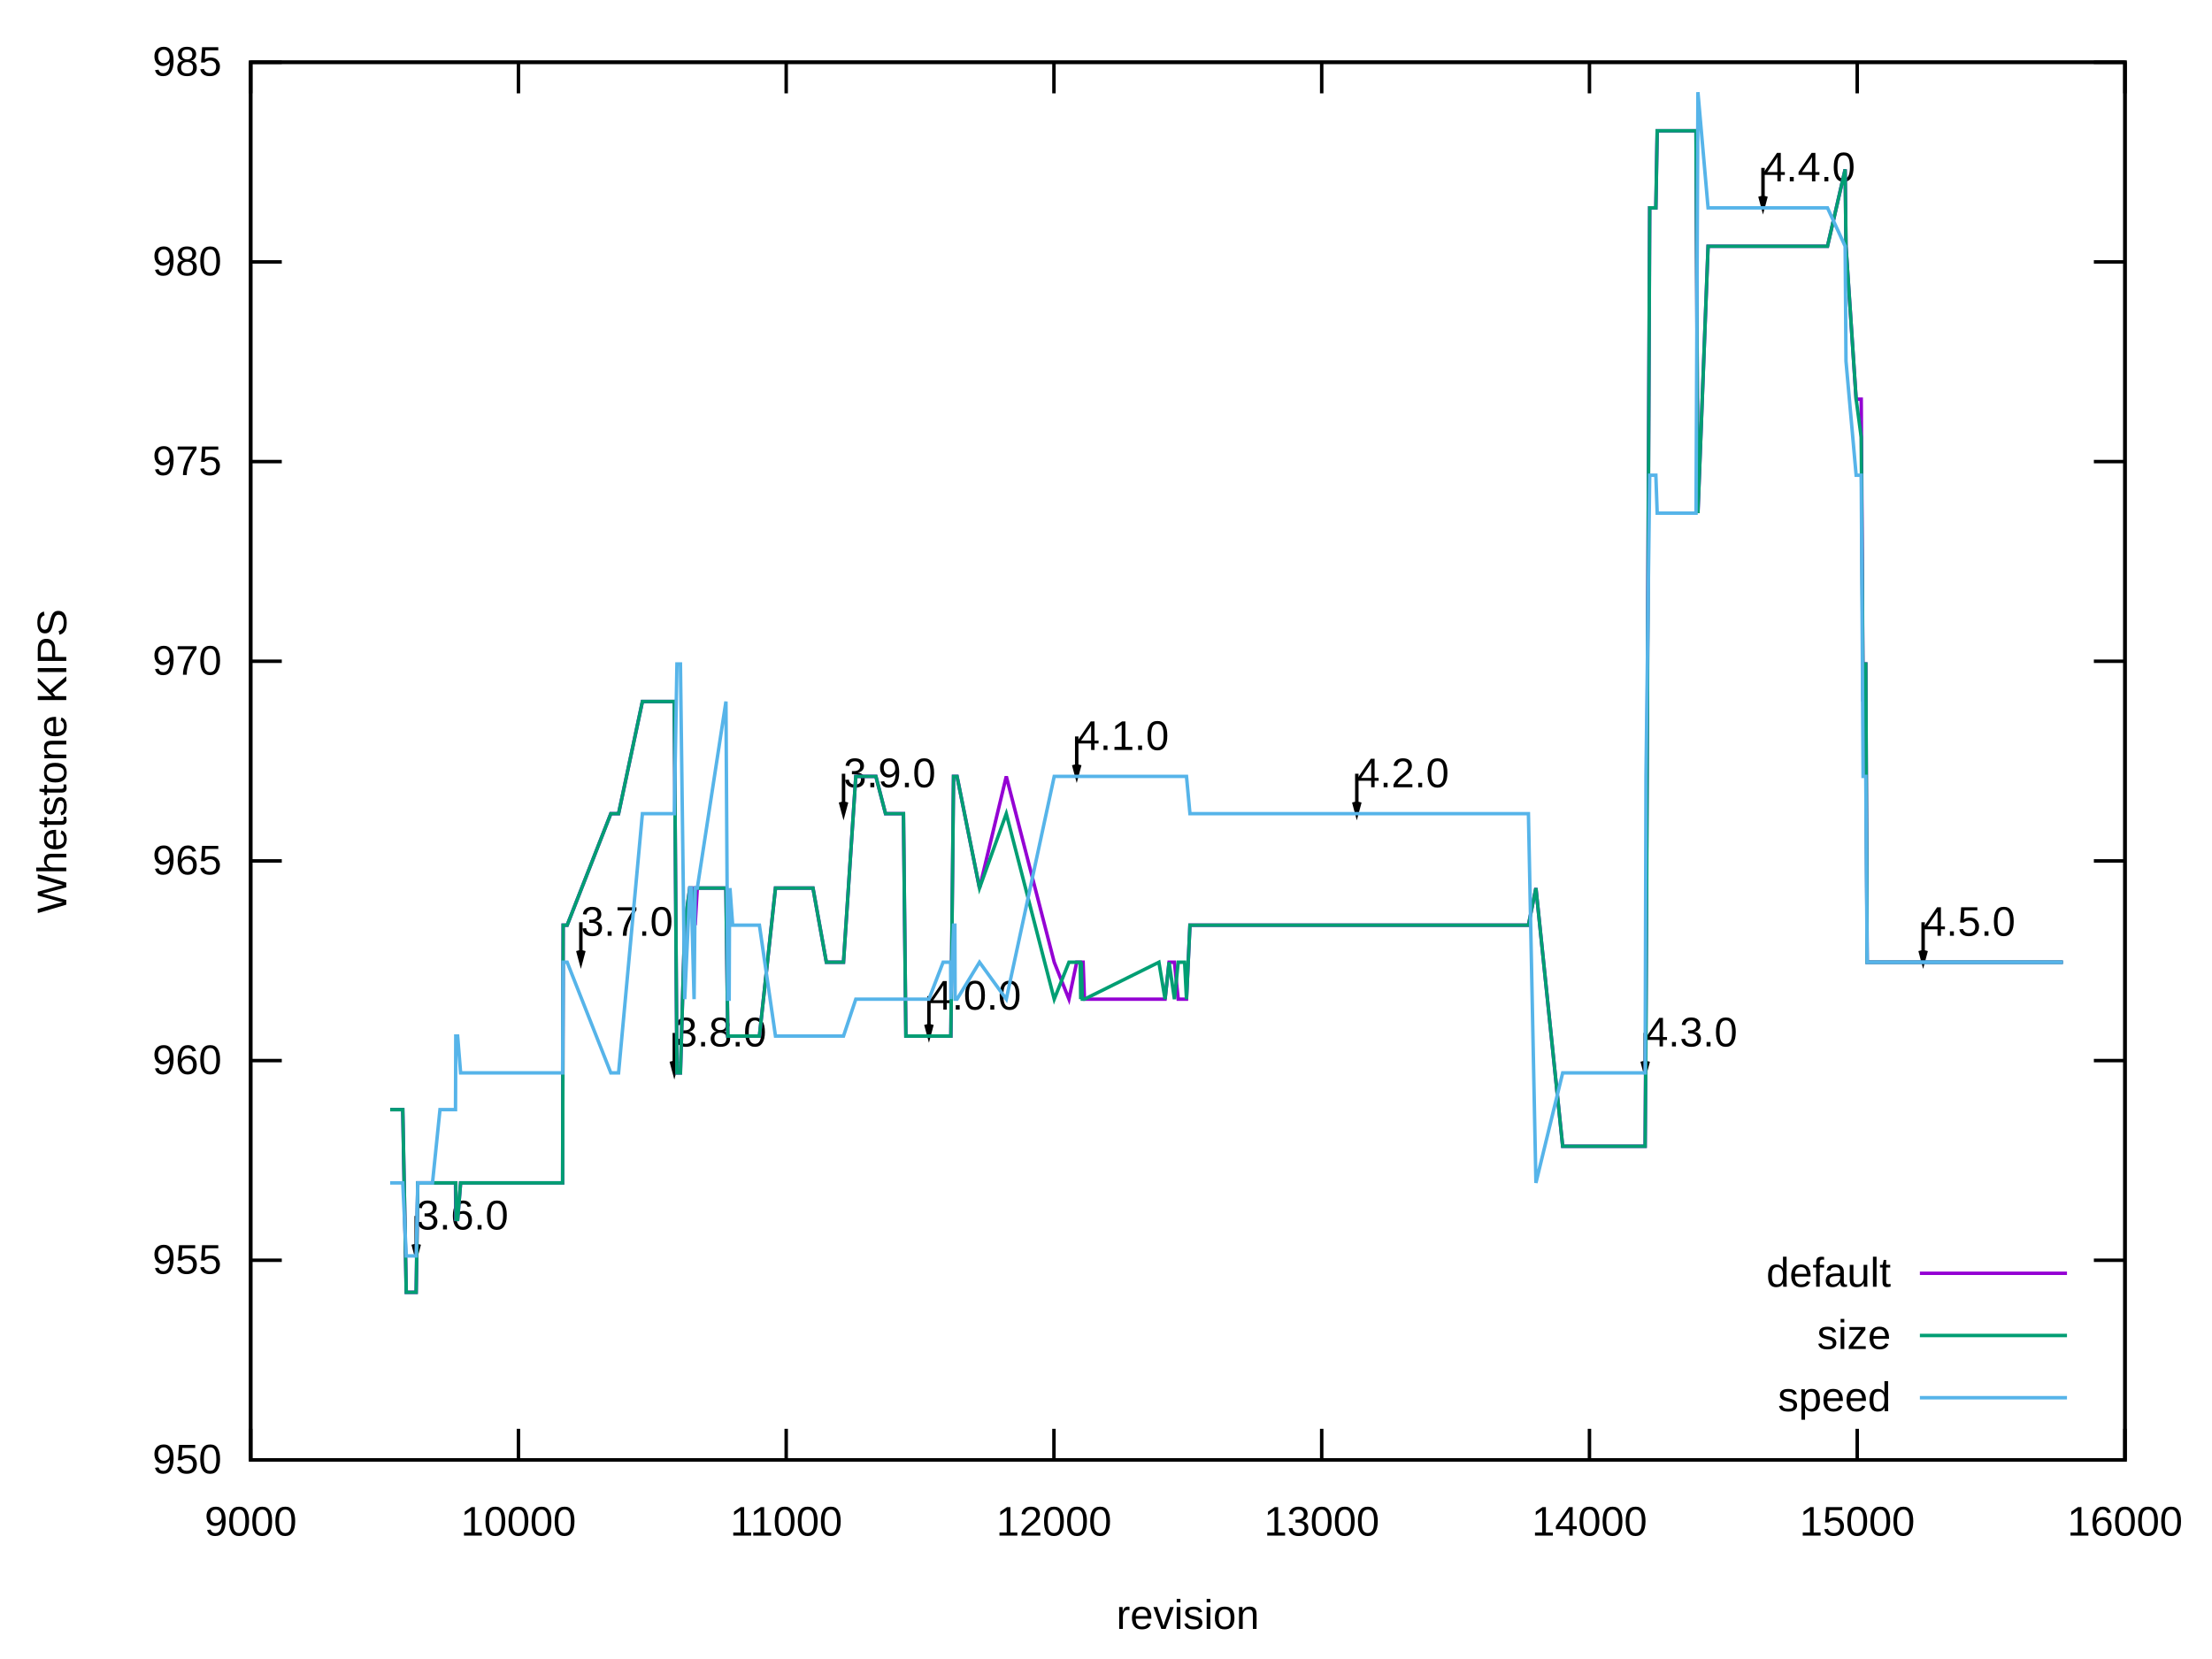
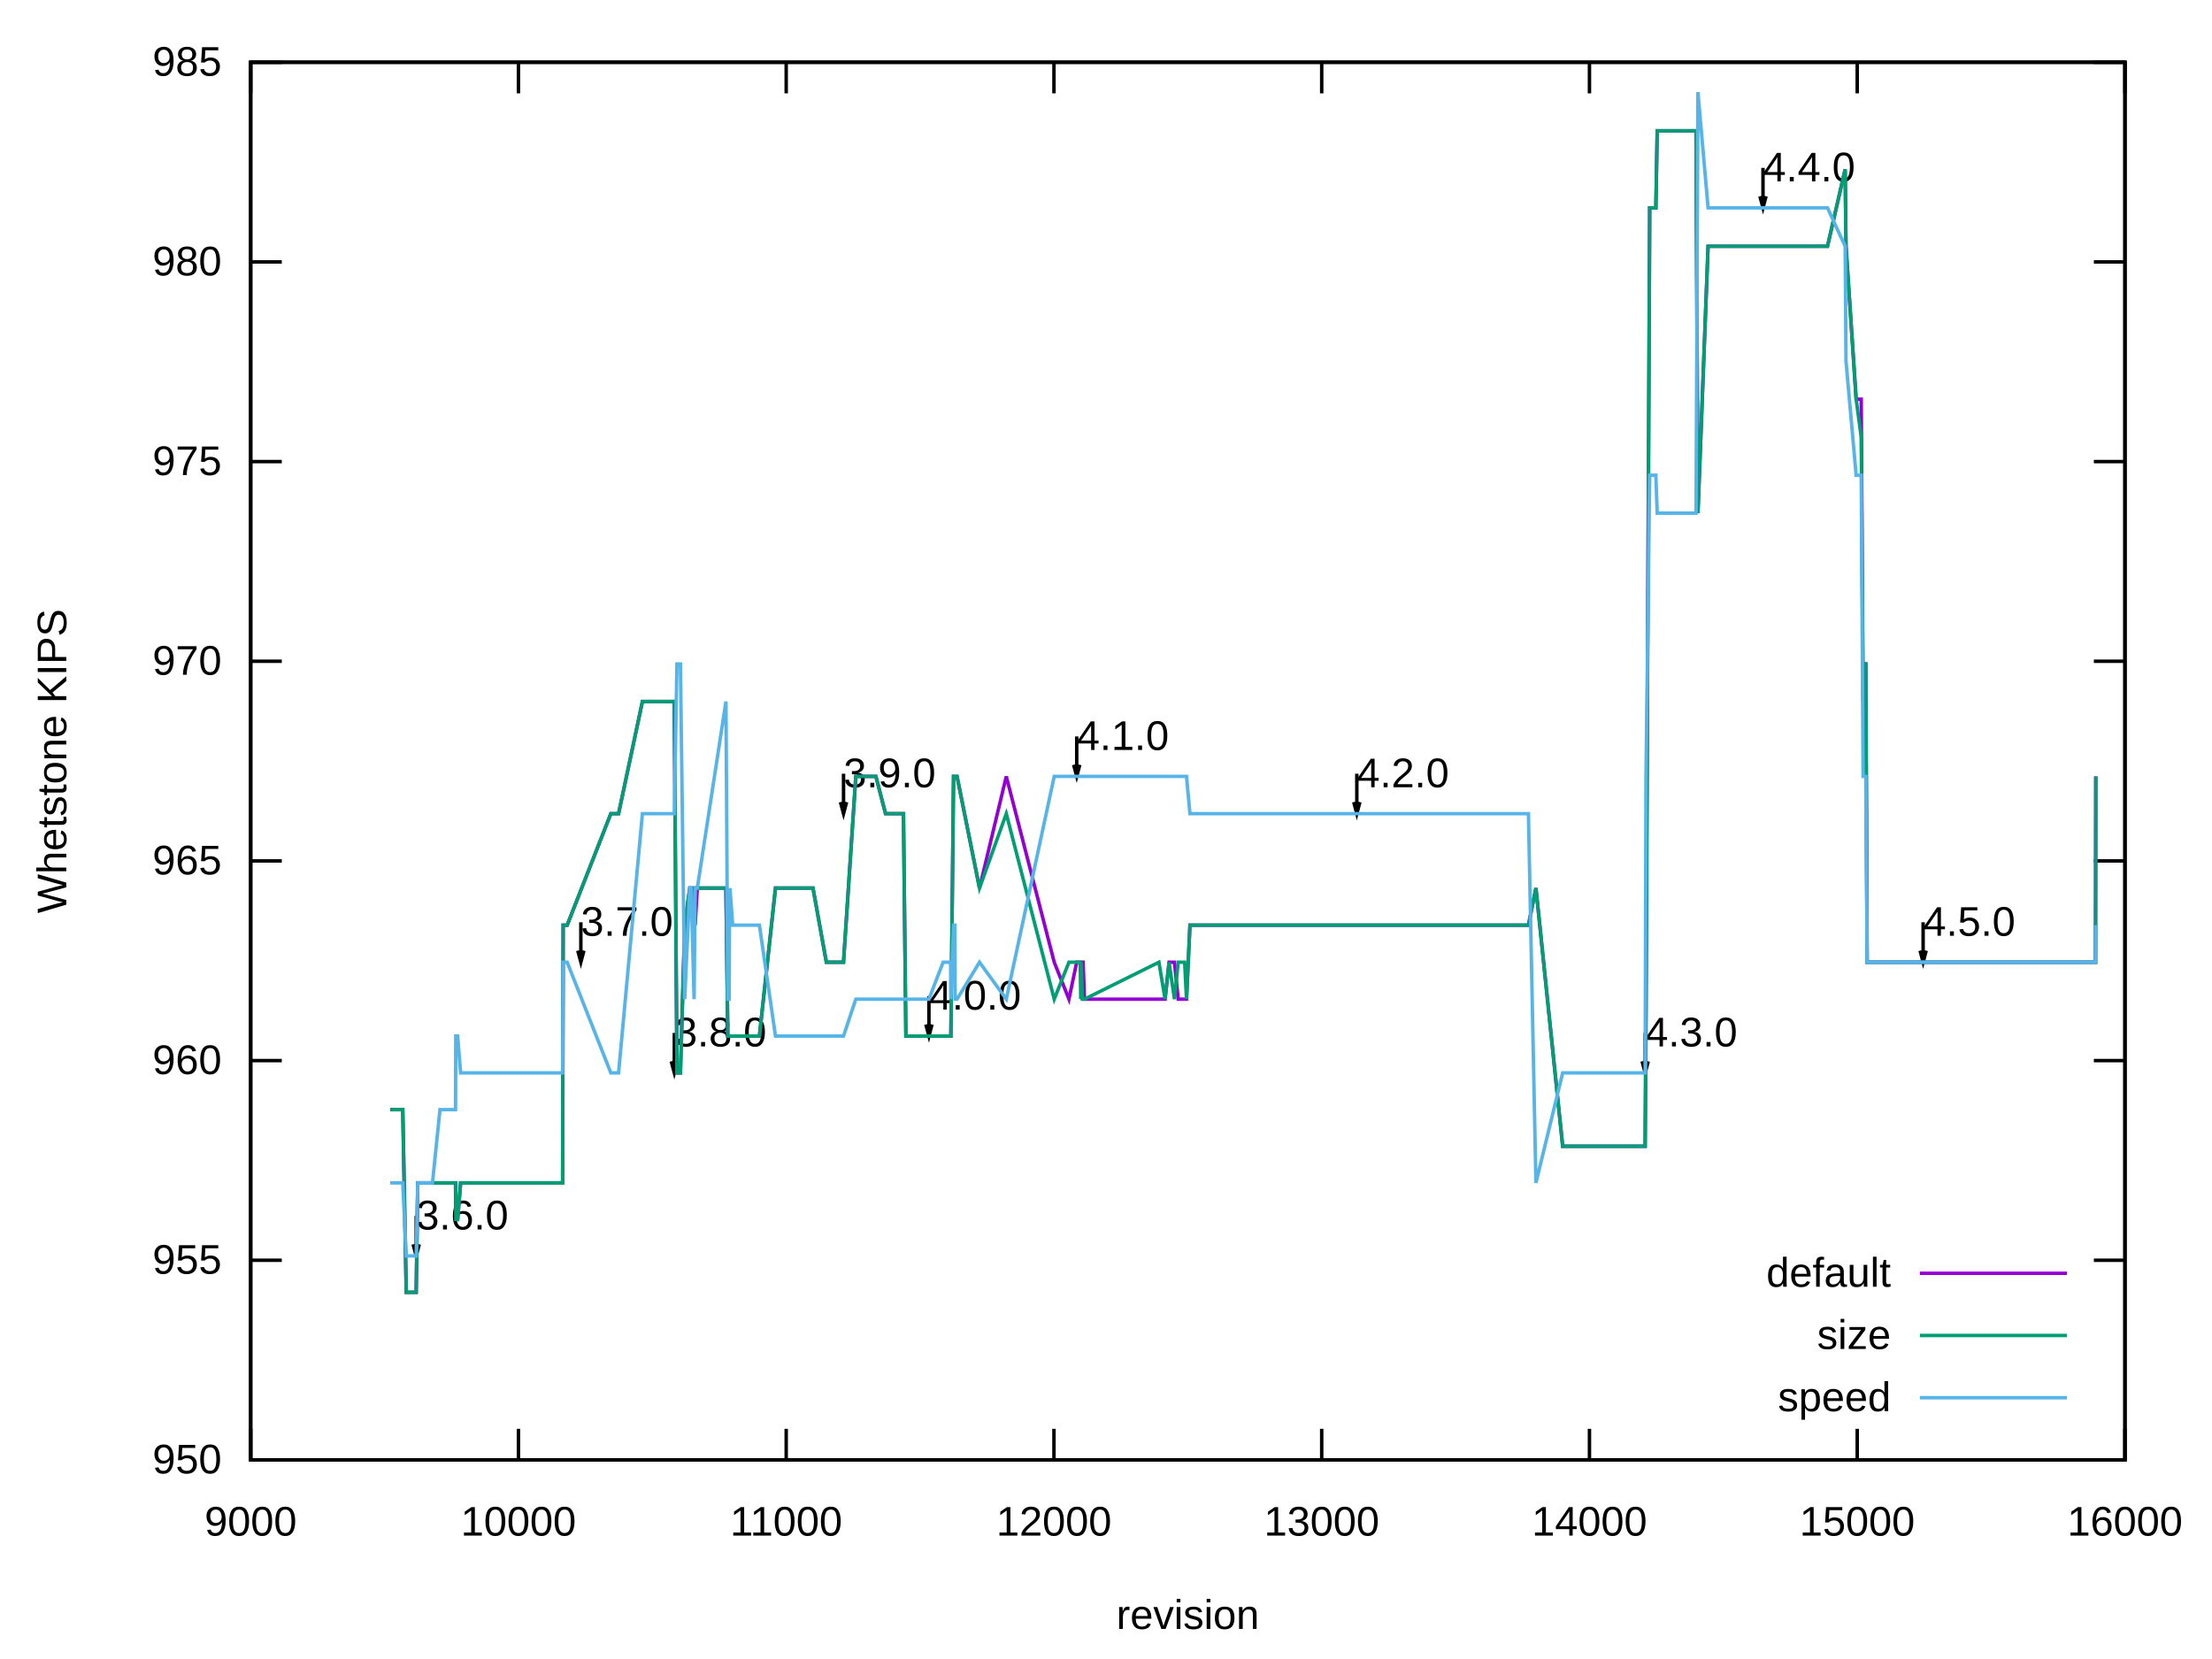
<svg xmlns="http://www.w3.org/2000/svg" xmlns:xlink="http://www.w3.org/1999/xlink" width="640" height="480" viewBox="0 0 640 480">
  <g id="gnuplot_canvas">
    <rect x="0" y="0" width="640" height="480" fill="none" />
    <defs>
      <circle id="gpDot" r="0.5" stroke-width="0.5" stroke="currentColor" />
      <path id="gpPt0" stroke-width="0.222" stroke="currentColor" d="M-1,0 h2 M0,-1 v2" />
      <path id="gpPt1" stroke-width="0.222" stroke="currentColor" d="M-1,-1 L1,1 M1,-1 L-1,1" />
      <path id="gpPt2" stroke-width="0.222" stroke="currentColor" d="M-1,0 L1,0 M0,-1 L0,1 M-1,-1 L1,1 M-1,1 L1,-1" />
      <rect id="gpPt3" stroke-width="0.222" stroke="currentColor" x="-1" y="-1" width="2" height="2" />
      <rect id="gpPt4" stroke-width="0.222" stroke="currentColor" fill="currentColor" x="-1" y="-1" width="2" height="2" />
      <circle id="gpPt5" stroke-width="0.222" stroke="currentColor" cx="0" cy="0" r="1" />
      <use xlink:href="#gpPt5" id="gpPt6" fill="currentColor" stroke="none" />
      <path id="gpPt7" stroke-width="0.222" stroke="currentColor" d="M0,-1.33 L-1.33,0.67 L1.33,0.67 z" />
      <use xlink:href="#gpPt7" id="gpPt8" fill="currentColor" stroke="none" />
      <use xlink:href="#gpPt7" id="gpPt9" stroke="currentColor" transform="rotate(180)" />
      <use xlink:href="#gpPt9" id="gpPt10" fill="currentColor" stroke="none" />
      <use xlink:href="#gpPt3" id="gpPt11" stroke="currentColor" transform="rotate(45)" />
      <use xlink:href="#gpPt11" id="gpPt12" fill="currentColor" stroke="none" />
      <path id="gpPt13" stroke-width="0.222" stroke="currentColor" d="M0,1.330 L1.265,0.411 L0.782,-1.067 L-0.782,-1.076 L-1.265,0.411 z" />
      <use xlink:href="#gpPt13" id="gpPt14" fill="currentColor" stroke="none" />
      <filter id="textbox" filterUnits="objectBoundingBox" x="0" y="0" height="1" width="1">
        <feFlood flood-color="white" flood-opacity="1" result="bgnd" />
        <feComposite in="SourceGraphic" in2="bgnd" operator="atop" />
      </filter>
      <filter id="greybox" filterUnits="objectBoundingBox" x="0" y="0" height="1" width="1">
        <feFlood flood-color="lightgrey" flood-opacity="1" result="grey" />
        <feComposite in="SourceGraphic" in2="grey" operator="atop" />
      </filter>
    </defs>
    <g fill="none" color="white" stroke="currentColor" stroke-width="1.00" stroke-linecap="butt" stroke-linejoin="miter">
</g>
    <g fill="none" color="black" stroke="currentColor" stroke-width="1.00" stroke-linecap="butt" stroke-linejoin="miter">
      <path stroke="black" d="M72.53,422.40 L81.53,422.40 M614.82,422.40 L605.82,422.40  " />
      <g transform="translate(64.14,426.30)" stroke="none" fill="black" font-family="Arial" font-size="12.00" text-anchor="end">
        <text>
          <tspan font-family="Arial"> 950</tspan>
        </text>
      </g>
    </g>
    <g fill="none" color="black" stroke="currentColor" stroke-width="1.00" stroke-linecap="butt" stroke-linejoin="miter">
      <path stroke="black" d="M72.53,364.63 L81.53,364.63 M614.82,364.63 L605.82,364.63  " />
      <g transform="translate(64.14,368.53)" stroke="none" fill="black" font-family="Arial" font-size="12.00" text-anchor="end">
        <text>
          <tspan font-family="Arial"> 955</tspan>
        </text>
      </g>
    </g>
    <g fill="none" color="black" stroke="currentColor" stroke-width="1.00" stroke-linecap="butt" stroke-linejoin="miter">
      <path stroke="black" d="M72.53,306.86 L81.53,306.86 M614.82,306.86 L605.82,306.86  " />
      <g transform="translate(64.14,310.76)" stroke="none" fill="black" font-family="Arial" font-size="12.00" text-anchor="end">
        <text>
          <tspan font-family="Arial"> 960</tspan>
        </text>
      </g>
    </g>
    <g fill="none" color="black" stroke="currentColor" stroke-width="1.00" stroke-linecap="butt" stroke-linejoin="miter">
      <path stroke="black" d="M72.53,249.09 L81.53,249.09 M614.82,249.09 L605.82,249.09  " />
      <g transform="translate(64.14,252.99)" stroke="none" fill="black" font-family="Arial" font-size="12.00" text-anchor="end">
        <text>
          <tspan font-family="Arial"> 965</tspan>
        </text>
      </g>
    </g>
    <g fill="none" color="black" stroke="currentColor" stroke-width="1.00" stroke-linecap="butt" stroke-linejoin="miter">
      <path stroke="black" d="M72.53,191.32 L81.53,191.32 M614.82,191.32 L605.82,191.32  " />
      <g transform="translate(64.14,195.22)" stroke="none" fill="black" font-family="Arial" font-size="12.00" text-anchor="end">
        <text>
          <tspan font-family="Arial"> 970</tspan>
        </text>
      </g>
    </g>
    <g fill="none" color="black" stroke="currentColor" stroke-width="1.00" stroke-linecap="butt" stroke-linejoin="miter">
      <path stroke="black" d="M72.53,133.55 L81.53,133.55 M614.82,133.55 L605.82,133.55  " />
      <g transform="translate(64.14,137.45)" stroke="none" fill="black" font-family="Arial" font-size="12.00" text-anchor="end">
        <text>
          <tspan font-family="Arial"> 975</tspan>
        </text>
      </g>
    </g>
    <g fill="none" color="black" stroke="currentColor" stroke-width="1.00" stroke-linecap="butt" stroke-linejoin="miter">
      <path stroke="black" d="M72.53,75.78 L81.53,75.78 M614.82,75.78 L605.82,75.78  " />
      <g transform="translate(64.14,79.68)" stroke="none" fill="black" font-family="Arial" font-size="12.00" text-anchor="end">
        <text>
          <tspan font-family="Arial"> 980</tspan>
        </text>
      </g>
    </g>
    <g fill="none" color="black" stroke="currentColor" stroke-width="1.00" stroke-linecap="butt" stroke-linejoin="miter">
      <path stroke="black" d="M72.53,18.01 L81.53,18.01 M614.82,18.01 L605.82,18.01  " />
      <g transform="translate(64.14,21.91)" stroke="none" fill="black" font-family="Arial" font-size="12.00" text-anchor="end">
        <text>
          <tspan font-family="Arial"> 985</tspan>
        </text>
      </g>
    </g>
    <g fill="none" color="black" stroke="currentColor" stroke-width="1.00" stroke-linecap="butt" stroke-linejoin="miter">
      <path stroke="black" d="M72.53,422.40 L72.53,413.40 M72.53,18.01 L72.53,27.01  " />
      <g transform="translate(72.53,444.30)" stroke="none" fill="black" font-family="Arial" font-size="12.00" text-anchor="middle">
        <text>
          <tspan font-family="Arial"> 9000</tspan>
        </text>
      </g>
    </g>
    <g fill="none" color="black" stroke="currentColor" stroke-width="1.00" stroke-linecap="butt" stroke-linejoin="miter">
      <path stroke="black" d="M150.00,422.40 L150.00,413.40 M150.00,18.01 L150.00,27.01  " />
      <g transform="translate(150.00,444.30)" stroke="none" fill="black" font-family="Arial" font-size="12.00" text-anchor="middle">
        <text>
          <tspan font-family="Arial"> 10000</tspan>
        </text>
      </g>
    </g>
    <g fill="none" color="black" stroke="currentColor" stroke-width="1.00" stroke-linecap="butt" stroke-linejoin="miter">
      <path stroke="black" d="M227.47,422.40 L227.47,413.40 M227.47,18.01 L227.47,27.01  " />
      <g transform="translate(227.47,444.30)" stroke="none" fill="black" font-family="Arial" font-size="12.00" text-anchor="middle">
        <text>
          <tspan font-family="Arial"> 11000</tspan>
        </text>
      </g>
    </g>
    <g fill="none" color="black" stroke="currentColor" stroke-width="1.00" stroke-linecap="butt" stroke-linejoin="miter">
      <path stroke="black" d="M304.94,422.40 L304.94,413.40 M304.94,18.01 L304.94,27.01  " />
      <g transform="translate(304.94,444.30)" stroke="none" fill="black" font-family="Arial" font-size="12.00" text-anchor="middle">
        <text>
          <tspan font-family="Arial"> 12000</tspan>
        </text>
      </g>
    </g>
    <g fill="none" color="black" stroke="currentColor" stroke-width="1.00" stroke-linecap="butt" stroke-linejoin="miter">
      <path stroke="black" d="M382.41,422.40 L382.41,413.40 M382.41,18.01 L382.41,27.01  " />
      <g transform="translate(382.41,444.30)" stroke="none" fill="black" font-family="Arial" font-size="12.00" text-anchor="middle">
        <text>
          <tspan font-family="Arial"> 13000</tspan>
        </text>
      </g>
    </g>
    <g fill="none" color="black" stroke="currentColor" stroke-width="1.00" stroke-linecap="butt" stroke-linejoin="miter">
      <path stroke="black" d="M459.88,422.40 L459.88,413.40 M459.88,18.01 L459.88,27.01  " />
      <g transform="translate(459.88,444.30)" stroke="none" fill="black" font-family="Arial" font-size="12.00" text-anchor="middle">
        <text>
          <tspan font-family="Arial"> 14000</tspan>
        </text>
      </g>
    </g>
    <g fill="none" color="black" stroke="currentColor" stroke-width="1.00" stroke-linecap="butt" stroke-linejoin="miter">
      <path stroke="black" d="M537.35,422.40 L537.35,413.40 M537.35,18.01 L537.35,27.01  " />
      <g transform="translate(537.35,444.30)" stroke="none" fill="black" font-family="Arial" font-size="12.00" text-anchor="middle">
        <text>
          <tspan font-family="Arial"> 15000</tspan>
        </text>
      </g>
    </g>
    <g fill="none" color="black" stroke="currentColor" stroke-width="1.00" stroke-linecap="butt" stroke-linejoin="miter">
      <path stroke="black" d="M614.82,422.40 L614.82,413.40 M614.82,18.01 L614.82,27.01  " />
      <g transform="translate(614.82,444.30)" stroke="none" fill="black" font-family="Arial" font-size="12.00" text-anchor="middle">
        <text>
          <tspan font-family="Arial"> 16000</tspan>
        </text>
      </g>
    </g>
    <g fill="none" color="black" stroke="currentColor" stroke-width="1.00" stroke-linecap="butt" stroke-linejoin="miter">
</g>
    <g fill="none" color="black" stroke="currentColor" stroke-width="1.00" stroke-linecap="butt" stroke-linejoin="miter">
      <path stroke="black" d="M72.53,18.01 L72.53,422.40 L614.82,422.40 L614.82,18.01 L72.53,18.01 Z  " />
      <g transform="translate(120.41,355.72)" stroke="none" fill="black" font-family="Arial" font-size="12.00" text-anchor="start">
        <text>
          <tspan font-family="Arial">3.6.0</tspan>
        </text>
      </g>
      <g transform="translate(168.05,270.75)" stroke="none" fill="black" font-family="Arial" font-size="12.00" text-anchor="start">
        <text>
          <tspan font-family="Arial">3.7.0</tspan>
        </text>
      </g>
      <g transform="translate(195.09,302.76)" stroke="none" fill="black" font-family="Arial" font-size="12.00" text-anchor="start">
        <text>
          <tspan font-family="Arial">3.8.0</tspan>
        </text>
      </g>
      <g transform="translate(244.05,227.77)" stroke="none" fill="black" font-family="Arial" font-size="12.00" text-anchor="start">
        <text>
          <tspan font-family="Arial">3.9.0</tspan>
        </text>
      </g>
      <g transform="translate(268.76,292.11)" stroke="none" fill="black" font-family="Arial" font-size="12.00" text-anchor="start">
        <text>
          <tspan font-family="Arial">4.0.0</tspan>
        </text>
      </g>
      <g transform="translate(311.52,216.98)" stroke="none" fill="black" font-family="Arial" font-size="12.00" text-anchor="start">
        <text>
          <tspan font-family="Arial">4.1.0</tspan>
        </text>
      </g>
      <g transform="translate(392.56,227.77)" stroke="none" fill="black" font-family="Arial" font-size="12.00" text-anchor="start">
        <text>
          <tspan font-family="Arial">4.2.0</tspan>
        </text>
      </g>
      <g transform="translate(475.99,302.76)" stroke="none" fill="black" font-family="Arial" font-size="12.00" text-anchor="start">
        <text>
          <tspan font-family="Arial">4.3.0</tspan>
        </text>
      </g>
      <g transform="translate(510.08,52.48)" stroke="none" fill="black" font-family="Arial" font-size="12.00" text-anchor="start">
        <text>
          <tspan font-family="Arial">4.4.0</tspan>
        </text>
      </g>
      <g transform="translate(556.41,270.75)" stroke="none" fill="black" font-family="Arial" font-size="12.00" text-anchor="start">
        <text>
          <tspan font-family="Arial">4.5.0</tspan>
        </text>
      </g>
    </g>
    <g fill="none" color="black" stroke="currentColor" stroke-width="1.00" stroke-linecap="butt" stroke-linejoin="miter">
      <path stroke="black" d="M119.53,360.02 L120.42,363.36 L121.31,360.02 M120.42,351.81 L120.42,363.36  " />
    </g>
    <g fill="none" color="black" stroke="currentColor" stroke-width="1.00" stroke-linecap="butt" stroke-linejoin="miter">
      <path stroke="black" d="M167.17,275.05 L168.06,278.39 L168.95,275.05 M168.06,266.84 L168.06,278.39  " />
    </g>
    <g fill="none" color="black" stroke="currentColor" stroke-width="1.00" stroke-linecap="butt" stroke-linejoin="miter">
      <path stroke="black" d="M194.21,307.07 L195.10,310.41 L195.99,307.07 M195.10,298.85 L195.10,310.41  " />
    </g>
    <g fill="none" color="black" stroke="currentColor" stroke-width="1.00" stroke-linecap="butt" stroke-linejoin="miter">
      <path stroke="black" d="M243.17,232.07 L244.06,235.41 L244.95,232.07 M244.06,223.86 L244.06,235.41  " />
    </g>
    <g fill="none" color="black" stroke="currentColor" stroke-width="1.00" stroke-linecap="butt" stroke-linejoin="miter">
      <path stroke="black" d="M267.88,296.42 L268.77,299.76 L269.66,296.42 M268.77,288.20 L268.77,299.76  " />
    </g>
    <g fill="none" color="black" stroke="currentColor" stroke-width="1.00" stroke-linecap="butt" stroke-linejoin="miter">
      <path stroke="black" d="M310.64,221.28 L311.53,224.62 L312.42,221.28 M311.53,213.07 L311.53,224.62  " />
    </g>
    <g fill="none" color="black" stroke="currentColor" stroke-width="1.00" stroke-linecap="butt" stroke-linejoin="miter">
      <path stroke="black" d="M391.68,232.07 L392.57,235.41 L393.46,232.07 M392.57,223.86 L392.57,235.41  " />
    </g>
    <g fill="none" color="black" stroke="currentColor" stroke-width="1.00" stroke-linecap="butt" stroke-linejoin="miter">
      <path stroke="black" d="M475.11,307.07 L476.00,310.41 L476.89,307.07 M476.00,298.85 L476.00,310.41  " />
    </g>
    <g fill="none" color="black" stroke="currentColor" stroke-width="1.00" stroke-linecap="butt" stroke-linejoin="miter">
      <path stroke="black" d="M509.20,56.79 L510.09,60.13 L510.98,56.79 M510.09,48.57 L510.09,60.13  " />
    </g>
    <g fill="none" color="black" stroke="currentColor" stroke-width="1.00" stroke-linecap="butt" stroke-linejoin="miter">
      <path stroke="black" d="M555.53,275.05 L556.42,278.39 L557.31,275.05 M556.42,266.84 L556.42,278.39  " />
    </g>
    <g fill="none" color="black" stroke="currentColor" stroke-width="1.00" stroke-linecap="butt" stroke-linejoin="miter">
</g>
    <g id="gnuplot_plot_1">
      <g fill="none" color="black" stroke="currentColor" stroke-width="1.00" stroke-linecap="butt" stroke-linejoin="miter">
        <g transform="translate(547.09,372.30)" stroke="none" fill="black" font-family="Arial" font-size="12.00" text-anchor="end">
          <text>
            <tspan font-family="Arial">default</tspan>
          </text>
        </g>
      </g>
      <g fill="none" color="black" stroke="currentColor" stroke-width="1.00" stroke-linecap="butt" stroke-linejoin="miter">
-         <path stroke="rgb(148,   0, 211)" d="M555.48,368.40 L598.04,368.40 M112.89,321.05 L114.36,321.05 L115.14,321.05 L116.53,321.05 L117.54,373.90 L118.16,373.90   L118.70,373.90 L119.09,373.90 L119.17,373.90 L119.24,373.90 L119.32,373.90 L120.41,373.90 L120.87,342.25 L121.49,342.25   L121.72,342.25 L121.80,342.25 L121.88,342.25 L121.96,342.25 L122.11,342.25 L122.50,342.25 L122.58,342.25 L122.81,342.25   L122.96,342.25 L123.12,342.25 L123.20,342.25 L123.58,342.25 L123.82,342.25 L123.97,342.25 L124.05,342.25 L124.13,342.25   L125.13,342.25 L127.30,342.25 L129.08,342.25 L129.86,342.25 L130.40,342.25 L130.71,342.25 L131.48,342.25 L131.72,342.25   L131.79,342.25 L131.87,352.82 L131.95,352.82 L132.41,352.82 L133.27,342.25 L133.73,342.25 L133.81,342.25 L133.96,342.25   L134.27,342.25 L134.74,342.25 L135.05,342.25 L135.13,342.25 L135.67,342.25 L135.90,342.25 L135.98,342.25 L136.06,342.25   L136.83,342.25 L136.99,342.25 L137.29,342.25 L140.63,342.25 L146.05,342.25 L146.36,342.25 L146.51,342.25 L146.59,342.25   L146.98,342.25 L162.63,342.25 L162.78,342.25 L162.94,267.68 L163.48,267.68 L164.02,267.68 L164.10,267.68 L176.73,235.42   L177.04,235.42 L177.11,235.42 L178.35,235.42 L178.43,235.42 L178.97,235.42 L185.87,202.97 L188.35,202.97 L189.51,202.97   L191.83,202.97 L193.23,202.97 L195.09,202.97 L195.86,310.42 L196.56,310.42 L196.87,310.42 L198.11,267.68 L199.58,256.95   L199.97,256.95 L200.82,256.95 L201.13,267.68 L201.75,256.95 L210.04,256.95 L210.58,299.77 L210.89,299.77 L210.97,299.77   L211.05,299.77 L211.20,299.77 L211.98,299.77 L219.72,299.77 L224.37,256.95 L225.46,256.95 L234.21,256.95 L235.22,256.95   L239.09,278.40 L244.05,278.40 L247.61,224.63 L253.04,224.63 L253.42,224.63 L256.21,235.42 L261.17,235.42 L261.40,235.42   L262.10,299.77 L266.75,299.77 L266.90,299.77 L268.76,299.77 L272.87,299.77 L275.04,299.77 L275.11,299.77 L275.89,224.63   L276.28,224.63 L276.35,224.63 L276.82,224.63 L276.90,224.63 L283.40,256.95 L291.15,224.63 L305.02,278.40 L309.28,289.09   L311.52,278.40 L312.53,278.40 L312.69,278.40 L312.84,278.40 L313.15,278.40 L313.38,278.40 L313.77,289.09 L335.31,289.09   L337.09,289.09 L338.25,278.40 L339.80,278.40 L340.89,289.09 L342.75,289.09 L343.29,289.09 L344.29,267.68 L354.68,267.68   L357.08,267.68 L358.32,267.68 L358.55,267.68 L362.73,267.68 L365.68,267.68 L366.53,267.68 L369.01,267.68 L371.72,267.68   L372.73,267.68 L373.97,267.68 L374.66,267.68 L380.01,267.68 L392.56,267.68 L397.90,267.68 L405.65,267.68 L420.76,267.68   L435.79,267.68 L436.56,267.68 L437.34,267.68 L440.36,267.68 L442.22,267.68 L444.39,256.95 L452.13,331.65 L459.88,331.65   L474.13,331.65 L475.99,331.65 L476.23,289.09 L477.31,60.14 L478.09,60.14 L478.32,60.14 L478.94,60.14 L479.09,60.14   L479.48,37.84 L483.12,37.84 L486.68,37.84 L488.54,37.84 L490.71,37.84 L491.26,148.47 L494.20,71.25 L494.59,71.25   L494.97,71.25 L496.45,71.25 L499.39,71.25 L500.78,71.25 L510.08,71.25 L510.24,71.25 L514.88,71.25 L517.05,71.25   L523.17,71.25 L528.75,71.25 L533.86,49.00 L534.10,71.25 L537.04,115.50 L538.51,115.50 L539.05,202.97 L539.60,192.11   L539.83,192.11 L540.22,278.40 L542.00,278.40 L544.55,278.40 L545.41,278.40 L546.41,278.40 L546.49,278.40 L546.57,278.40   L550.67,278.40 L555.94,278.40 L556.41,278.40 L561.91,278.40 L569.73,278.40 L571.05,278.40 L572.29,278.40 L575.00,278.40   L579.96,278.40 L582.28,278.40 L589.18,278.40 L593.44,278.40 L593.52,278.40 L596.85,278.40  " />
+         <path stroke="rgb(148,   0, 211)" d="M555.48,368.40 L598.04,368.40 M112.89,321.05 L114.36,321.05 L115.14,321.05 L116.53,321.05 L117.54,373.90 L118.16,373.90   L118.70,373.90 L119.09,373.90 L119.17,373.90 L119.24,373.90 L119.32,373.90 L120.41,373.90 L120.87,342.25 L121.49,342.25   L121.72,342.25 L121.80,342.25 L121.88,342.25 L121.96,342.25 L122.11,342.25 L122.50,342.25 L122.58,342.25 L122.81,342.25   L122.96,342.25 L123.12,342.25 L123.20,342.25 L123.58,342.25 L123.82,342.25 L123.97,342.25 L124.05,342.25 L124.13,342.25   L125.13,342.25 L127.30,342.25 L129.08,342.25 L129.86,342.25 L130.40,342.25 L130.71,342.25 L131.48,342.25 L131.72,342.25   L131.79,342.25 L131.87,352.82 L131.95,352.82 L132.41,352.82 L133.27,342.25 L133.73,342.25 L133.81,342.25 L133.96,342.25   L134.27,342.25 L134.74,342.25 L135.05,342.25 L135.13,342.25 L135.67,342.25 L135.90,342.25 L135.98,342.25 L136.06,342.25   L136.83,342.25 L136.99,342.25 L137.29,342.25 L140.63,342.25 L146.05,342.25 L146.36,342.25 L146.51,342.25 L146.59,342.25   L146.98,342.25 L162.63,342.25 L162.78,342.25 L162.94,267.68 L163.48,267.68 L164.02,267.68 L164.10,267.68 L176.73,235.42   L177.04,235.42 L177.11,235.42 L178.35,235.42 L178.43,235.42 L178.97,235.42 L185.87,202.97 L188.35,202.97 L189.51,202.97   L191.83,202.97 L193.23,202.97 L195.09,202.97 L195.86,310.42 L196.56,310.42 L196.87,310.42 L198.11,267.68 L199.58,256.95   L199.97,256.95 L200.82,256.95 L201.13,267.68 L201.75,256.95 L210.04,256.95 L210.58,299.77 L210.89,299.77 L210.97,299.77   L211.05,299.77 L211.20,299.77 L211.98,299.77 L219.72,299.77 L224.37,256.95 L225.46,256.95 L234.21,256.95 L235.22,256.95   L239.09,278.40 L244.05,278.40 L247.61,224.63 L253.04,224.63 L253.42,224.63 L256.21,235.42 L261.17,235.42 L261.40,235.42   L262.10,299.77 L266.75,299.77 L266.90,299.77 L268.76,299.77 L272.87,299.77 L275.04,299.77 L275.11,299.77 L275.89,224.63   L276.28,224.63 L276.35,224.63 L276.82,224.63 L276.90,224.63 L283.40,256.95 L291.15,224.63 L305.02,278.40 L309.28,289.09   L311.52,278.40 L312.53,278.40 L312.69,278.40 L312.84,278.40 L313.15,278.40 L313.38,278.40 L313.77,289.09 L335.31,289.09   L337.09,289.09 L338.25,278.40 L339.80,278.40 L340.89,289.09 L342.75,289.09 L343.29,289.09 L344.29,267.68 L354.68,267.68   L357.08,267.68 L358.32,267.68 L358.55,267.68 L362.73,267.68 L365.68,267.68 L366.53,267.68 L369.01,267.68 L371.72,267.68   L372.73,267.68 L373.97,267.68 L374.66,267.68 L380.01,267.68 L392.56,267.68 L397.90,267.68 L405.65,267.68 L420.76,267.68   L435.79,267.68 L436.56,267.68 L437.34,267.68 L440.36,267.68 L442.22,267.68 L444.39,256.95 L452.13,331.65 L459.88,331.65   L474.13,331.65 L475.99,331.65 L476.23,289.09 L477.31,60.14 L478.09,60.14 L478.32,60.14 L478.94,60.14 L479.09,60.14   L479.48,37.84 L483.12,37.84 L486.68,37.84 L488.54,37.84 L490.71,37.84 L491.26,148.47 L494.20,71.25 L494.59,71.25   L494.97,71.25 L496.45,71.25 L499.39,71.25 L500.78,71.25 L510.08,71.25 L510.24,71.25 L514.88,71.25 L517.05,71.25   L523.17,71.25 L528.75,71.25 L533.86,49.00 L534.10,71.25 L537.04,115.50 L538.51,115.50 L539.05,202.97 L539.60,192.11   L539.83,192.11 L540.22,278.40 L542.00,278.40 L544.55,278.40 L545.41,278.40 L546.41,278.40 L546.49,278.40 L546.57,278.40   L550.67,278.40 L555.94,278.40 L556.41,278.40 L561.91,278.40 L569.73,278.40 L571.05,278.40 L572.29,278.40 L575.00,278.40   L579.96,278.40 L582.28,278.40 L589.18,278.40 L593.44,278.40 L593.52,278.40 L596.85,278.40 L606.30,278.40 L606.38,224.63    " />
      </g>
    </g>
    <g id="gnuplot_plot_2">
      <g fill="none" color="black" stroke="currentColor" stroke-width="1.00" stroke-linecap="butt" stroke-linejoin="miter">
        <g transform="translate(547.09,390.30)" stroke="none" fill="black" font-family="Arial" font-size="12.00" text-anchor="end">
          <text>
            <tspan font-family="Arial">size</tspan>
          </text>
        </g>
      </g>
      <g fill="none" color="black" stroke="currentColor" stroke-width="1.00" stroke-linecap="butt" stroke-linejoin="miter">
-         <path stroke="rgb(  0, 158, 115)" d="M555.48,386.40 L598.04,386.40 M112.89,321.05 L114.36,321.05 L115.14,321.05 L116.53,321.05 L117.54,373.90 L118.16,373.90   L118.70,373.90 L119.09,373.90 L119.17,373.90 L119.24,373.90 L119.32,373.90 L120.41,373.90 L120.87,342.25 L121.49,342.25   L121.72,342.25 L121.80,342.25 L121.88,342.25 L121.96,342.25 L122.11,342.25 L122.50,342.25 L122.58,342.25 L122.81,342.25   L122.96,342.25 L123.12,342.25 L123.20,342.25 L123.58,342.25 L123.82,342.25 L123.97,342.25 L124.05,342.25 L124.13,342.25   L125.13,342.25 L127.30,342.25 L129.08,342.25 L129.86,342.25 L130.40,342.25 L130.71,342.25 L131.48,342.25 L131.72,342.25   L131.79,342.25 L131.87,342.25 L131.95,352.82 L132.41,352.82 L133.27,342.25 L133.73,342.25 L133.81,342.25 L133.96,342.25   L134.27,342.25 L134.74,342.25 L135.05,342.25 L135.13,342.25 L135.67,342.25 L135.90,342.25 L135.98,342.25 L136.06,342.25   L136.83,342.25 L136.99,342.25 L137.29,342.25 L140.63,342.25 L146.05,342.25 L146.36,342.25 L146.51,342.25 L146.59,342.25   L146.98,342.25 L162.63,342.25 L162.78,342.25 L162.94,267.68 L163.48,267.68 L164.02,267.68 L164.10,267.68 L176.73,235.42   L177.04,235.42 L177.11,235.42 L178.35,235.42 L178.43,235.42 L178.97,235.42 L185.87,202.97 L188.35,202.97 L189.51,202.97   L191.83,202.97 L193.23,202.97 L195.09,202.97 L195.86,310.42 L196.56,310.42 L196.87,310.42 L198.11,267.68 L199.58,256.95   L199.97,256.95 L200.82,267.68 L201.13,256.95 L201.75,256.95 L210.04,256.95 L210.58,299.77 L210.89,299.77 L210.97,299.77   L211.05,299.77 L211.20,299.77 L211.98,299.77 L219.72,299.77 L224.37,256.95 L225.46,256.95 L234.21,256.95 L235.22,256.95   L239.09,278.40 L244.05,278.40 L247.61,224.63 L253.04,224.63 L253.42,224.63 L256.21,235.42 L261.17,235.42 L261.40,235.42   L262.10,299.77 L266.75,299.77 L266.90,299.77 L268.76,299.77 L272.87,299.77 L275.04,299.77 L275.11,299.77 L275.89,224.63   L276.28,224.63 L276.35,224.63 L276.82,224.63 L276.90,224.63 L283.40,256.95 L291.15,235.42 L305.02,289.09 L309.28,278.40   L311.52,278.40 L312.53,278.40 L312.69,289.09 L312.84,278.40 L313.15,289.09 L313.38,289.09 L313.77,289.09 L335.31,278.40   L337.09,289.09 L338.25,278.40 L339.80,289.09 L340.89,278.40 L342.75,278.40 L343.29,289.09 L344.29,267.68 L354.68,267.68   L357.08,267.68 L358.32,267.68 L358.55,267.68 L362.73,267.68 L365.68,267.68 L366.53,267.68 L369.01,267.68 L371.72,267.68   L372.73,267.68 L373.97,267.68 L374.66,267.68 L380.01,267.68 L392.56,267.68 L397.90,267.68 L405.65,267.68 L420.76,267.68   L435.79,267.68 L436.56,267.68 L437.34,267.68 L440.36,267.68 L442.22,267.68 L444.39,256.95 L452.13,331.65 L459.88,331.65   L474.13,331.65 L475.99,331.65 L476.23,299.77 L477.31,60.14 L478.09,60.14 L478.32,60.14 L478.94,60.14 L479.09,60.14   L479.48,37.84 L483.12,37.84 L486.68,37.84 L488.54,37.84 L490.71,37.84 L491.26,148.47 L494.20,71.25 L494.59,71.25   L494.97,71.25 L496.45,71.25 L499.39,71.25 L500.78,71.25 L510.08,71.25 L510.24,71.25 L514.88,71.25 L517.05,71.25   L523.17,71.25 L528.75,71.25 L533.86,49.00 L534.10,71.25 L537.04,115.50 L538.51,126.51 L539.05,202.97 L539.60,192.11   L539.83,192.11 L540.22,278.40 L542.00,278.40 L544.55,278.40 L545.41,278.40 L546.41,278.40 L546.49,278.40 L546.57,278.40   L550.67,278.40 L555.94,278.40 L556.41,278.40 L561.91,278.40 L569.73,278.40 L571.05,278.40 L572.29,278.40 L575.00,278.40   L579.96,278.40 L582.28,278.40 L589.18,278.40 L593.44,278.40 L593.52,278.40 L596.85,278.40  " />
+         <path stroke="rgb(  0, 158, 115)" d="M555.48,386.40 L598.04,386.40 M112.89,321.05 L114.36,321.05 L115.14,321.05 L116.53,321.05 L117.54,373.90 L118.16,373.90   L118.70,373.90 L119.09,373.90 L119.17,373.90 L119.24,373.90 L119.32,373.90 L120.41,373.90 L120.87,342.25 L121.49,342.25   L121.72,342.25 L121.80,342.25 L121.88,342.25 L121.96,342.25 L122.11,342.25 L122.50,342.25 L122.58,342.25 L122.81,342.25   L122.96,342.25 L123.12,342.25 L123.20,342.25 L123.58,342.25 L123.82,342.25 L123.97,342.25 L124.05,342.25 L124.13,342.25   L125.13,342.25 L127.30,342.25 L129.08,342.25 L129.86,342.25 L130.40,342.25 L130.71,342.25 L131.48,342.25 L131.72,342.25   L131.79,342.25 L131.87,342.25 L131.95,352.82 L132.41,352.82 L133.27,342.25 L133.73,342.25 L133.81,342.25 L133.96,342.25   L134.27,342.25 L134.74,342.25 L135.05,342.25 L135.13,342.25 L135.67,342.25 L135.90,342.25 L135.98,342.25 L136.06,342.25   L136.83,342.25 L136.99,342.25 L137.29,342.25 L140.63,342.25 L146.05,342.25 L146.36,342.25 L146.51,342.25 L146.59,342.25   L146.98,342.25 L162.63,342.25 L162.78,342.25 L162.94,267.68 L163.48,267.68 L164.02,267.68 L164.10,267.68 L176.73,235.42   L177.04,235.42 L177.11,235.42 L178.35,235.42 L178.43,235.42 L178.97,235.42 L185.87,202.97 L188.35,202.97 L189.51,202.97   L191.83,202.97 L193.23,202.97 L195.09,202.97 L195.86,310.42 L196.56,310.42 L196.87,310.42 L198.11,267.68 L199.58,256.95   L199.97,256.95 L200.82,267.68 L201.13,256.95 L201.75,256.95 L210.04,256.95 L210.58,299.77 L210.89,299.77 L210.97,299.77   L211.05,299.77 L211.20,299.77 L211.98,299.77 L219.72,299.77 L224.37,256.95 L225.46,256.95 L234.21,256.95 L235.22,256.95   L239.09,278.40 L244.05,278.40 L247.61,224.63 L253.04,224.63 L253.42,224.63 L256.21,235.42 L261.17,235.42 L261.40,235.42   L262.10,299.77 L266.75,299.77 L266.90,299.77 L268.76,299.77 L272.87,299.77 L275.04,299.77 L275.11,299.77 L275.89,224.63   L276.28,224.63 L276.35,224.63 L276.82,224.63 L276.90,224.63 L283.40,256.95 L291.15,235.42 L305.02,289.09 L309.28,278.40   L311.52,278.40 L312.53,278.40 L312.69,289.09 L312.84,278.40 L313.15,289.09 L313.38,289.09 L313.77,289.09 L335.31,278.40   L337.09,289.09 L338.25,278.40 L339.80,289.09 L340.89,278.40 L342.75,278.40 L343.29,289.09 L344.29,267.68 L354.68,267.68   L357.08,267.68 L358.32,267.68 L358.55,267.68 L362.73,267.68 L365.68,267.68 L366.53,267.68 L369.01,267.68 L371.72,267.68   L372.73,267.68 L373.97,267.68 L374.66,267.68 L380.01,267.68 L392.56,267.68 L397.90,267.68 L405.65,267.68 L420.76,267.68   L435.79,267.68 L436.56,267.68 L437.34,267.68 L440.36,267.68 L442.22,267.68 L444.39,256.95 L452.13,331.65 L459.88,331.65   L474.13,331.65 L475.99,331.65 L476.23,299.77 L477.31,60.14 L478.09,60.14 L478.32,60.14 L478.94,60.14 L479.09,60.14   L479.48,37.84 L483.12,37.84 L486.68,37.84 L488.54,37.84 L490.71,37.84 L491.26,148.47 L494.20,71.25 L494.59,71.25   L494.97,71.25 L496.45,71.25 L499.39,71.25 L500.78,71.25 L510.08,71.25 L510.24,71.25 L514.88,71.25 L517.05,71.25   L523.17,71.25 L528.75,71.25 L533.86,49.00 L534.10,71.25 L537.04,115.50 L538.51,126.51 L539.05,202.97 L539.60,192.11   L539.83,192.11 L540.22,278.40 L542.00,278.40 L544.55,278.40 L545.41,278.40 L546.41,278.40 L546.49,278.40 L546.57,278.40   L550.67,278.40 L555.94,278.40 L556.41,278.40 L561.91,278.40 L569.73,278.40 L571.05,278.40 L572.29,278.40 L575.00,278.40   L579.96,278.40 L582.28,278.40 L589.18,278.40 L593.44,278.40 L593.52,278.40 L596.85,278.40 L606.30,278.40 L606.38,224.63    " />
      </g>
    </g>
    <g id="gnuplot_plot_3">
      <g fill="none" color="black" stroke="currentColor" stroke-width="1.00" stroke-linecap="butt" stroke-linejoin="miter">
        <g transform="translate(547.09,408.30)" stroke="none" fill="black" font-family="Arial" font-size="12.00" text-anchor="end">
          <text>
            <tspan font-family="Arial">speed</tspan>
          </text>
        </g>
      </g>
      <g fill="none" color="black" stroke="currentColor" stroke-width="1.00" stroke-linecap="butt" stroke-linejoin="miter">
-         <path stroke="rgb( 86, 180, 233)" d="M555.48,404.40 L598.04,404.40 M112.89,342.25 L114.36,342.25 L115.14,342.25 L116.53,342.25 L117.54,363.37 L118.16,363.37   L118.70,363.37 L119.09,363.37 L119.17,363.37 L119.24,363.37 L119.32,363.37 L120.41,363.37 L120.87,342.25 L121.49,342.25   L121.72,342.25 L121.80,342.25 L121.88,342.25 L121.96,342.25 L122.11,342.25 L122.50,342.25 L122.58,342.25 L122.81,342.25   L122.96,342.25 L123.12,342.25 L123.20,342.25 L123.58,342.25 L123.82,342.25 L123.97,342.25 L124.05,342.25 L124.13,342.25   L125.13,342.25 L127.30,321.05 L129.08,321.05 L129.86,321.05 L130.40,321.05 L130.71,321.05 L131.48,321.05 L131.72,321.05   L131.79,321.05 L131.87,299.77 L131.95,299.77 L132.41,299.77 L133.27,310.42 L133.73,310.42 L133.81,310.42 L133.96,310.42   L134.27,310.42 L134.74,310.42 L135.05,310.42 L135.13,310.42 L135.67,310.42 L135.90,310.42 L135.98,310.42 L136.06,310.42   L136.83,310.42 L136.99,310.42 L137.29,310.42 L140.63,310.42 L146.05,310.42 L146.36,310.42 L146.51,310.42 L146.59,310.42   L146.98,310.42 L162.63,310.42 L162.78,310.42 L162.94,278.40 L163.48,278.40 L164.02,278.40 L164.10,278.40 L176.73,310.42   L177.04,310.42 L177.11,310.42 L178.35,310.42 L178.43,310.42 L178.97,310.42 L185.87,235.42 L188.35,235.42 L189.51,235.42   L191.83,235.42 L193.23,235.42 L195.09,235.42 L195.86,192.11 L196.56,192.11 L196.87,192.11 L198.11,289.09 L199.58,256.95   L199.97,256.95 L200.82,289.09 L201.13,256.95 L201.75,256.95 L210.04,202.97 L210.58,289.09 L210.89,289.09 L210.97,289.09   L211.05,267.68 L211.20,256.95 L211.98,267.68 L219.72,267.68 L224.37,299.77 L225.46,299.77 L234.21,299.77 L235.22,299.77   L239.09,299.77 L244.05,299.77 L247.61,289.09 L253.04,289.09 L253.42,289.09 L256.21,289.09 L261.17,289.09 L261.40,289.09   L262.10,289.09 L266.75,289.09 L266.90,289.09 L268.76,289.09 L272.87,278.40 L275.04,278.40 L275.11,289.09 L275.89,267.68   L276.28,267.68 L276.35,289.09 L276.82,289.09 L276.90,289.09 L283.40,278.40 L291.15,289.09 L305.02,224.63 L309.28,224.63   L311.52,224.63 L312.53,224.63 L312.69,224.63 L312.84,224.63 L313.15,224.63 L313.38,224.63 L313.77,224.63 L335.31,224.63   L337.09,224.63 L338.25,224.63 L339.80,224.63 L340.89,224.63 L342.75,224.63 L343.29,224.63 L344.29,235.42 L354.68,235.42   L357.08,235.42 L358.32,235.42 L358.55,235.42 L362.73,235.42 L365.68,235.42 L366.53,235.42 L369.01,235.42 L371.72,235.42   L372.73,235.42 L373.97,235.42 L374.66,235.42 L380.01,235.42 L392.56,235.42 L397.90,235.42 L405.65,235.42 L420.76,235.42   L435.79,235.42 L436.56,235.42 L437.34,235.42 L440.36,235.42 L442.22,235.42 L444.39,342.25 L452.13,310.42 L459.88,310.42   L474.13,310.42 L475.99,310.42 L476.23,224.63 L477.31,137.50 L478.09,137.50 L478.32,137.50 L478.94,137.50 L479.09,137.50   L479.48,148.47 L483.12,148.47 L486.68,148.47 L488.54,148.47 L490.71,148.47 L491.26,26.66 L494.20,60.14 L494.59,60.14   L494.97,60.14 L496.45,60.14 L499.39,60.14 L500.78,60.14 L510.08,60.14 L510.24,60.14 L514.88,60.14 L517.05,60.14   L523.17,60.14 L528.75,60.14 L533.86,71.25 L534.10,104.47 L537.04,137.50 L538.51,137.50 L539.05,224.63 L539.60,224.63   L539.83,224.63 L540.22,278.40 L542.00,278.40 L544.55,278.40 L545.41,278.40 L546.41,278.40 L546.49,278.40 L546.57,278.40   L550.67,278.40 L555.94,278.40 L556.41,278.40 L561.91,278.40 L569.73,278.40 L571.05,278.40 L572.29,278.40 L575.00,278.40   L579.96,278.40 L582.28,278.40 L589.18,278.40 L593.44,278.40 L593.52,278.40 L596.85,278.40  " />
+         <path stroke="rgb( 86, 180, 233)" d="M555.48,404.40 L598.04,404.40 M112.89,342.25 L114.36,342.25 L115.14,342.25 L116.53,342.25 L117.54,363.37 L118.16,363.37   L118.70,363.37 L119.09,363.37 L119.17,363.37 L119.24,363.37 L119.32,363.37 L120.41,363.37 L120.87,342.25 L121.49,342.25   L121.72,342.25 L121.80,342.25 L121.88,342.25 L121.96,342.25 L122.11,342.25 L122.50,342.25 L122.58,342.25 L122.81,342.25   L122.96,342.25 L123.12,342.25 L123.20,342.25 L123.58,342.25 L123.82,342.25 L123.97,342.25 L124.05,342.25 L124.13,342.25   L125.13,342.25 L127.30,321.05 L129.08,321.05 L129.86,321.05 L130.40,321.05 L130.71,321.05 L131.48,321.05 L131.72,321.05   L131.79,321.05 L131.87,299.77 L131.95,299.77 L132.41,299.77 L133.27,310.42 L133.73,310.42 L133.81,310.42 L133.96,310.42   L134.27,310.42 L134.74,310.42 L135.05,310.42 L135.13,310.42 L135.67,310.42 L135.90,310.42 L135.98,310.42 L136.06,310.42   L136.83,310.42 L136.99,310.42 L137.29,310.42 L140.63,310.42 L146.05,310.42 L146.36,310.42 L146.51,310.42 L146.59,310.42   L146.98,310.42 L162.63,310.42 L162.78,310.42 L162.94,278.40 L163.48,278.40 L164.02,278.40 L164.10,278.40 L176.73,310.42   L177.04,310.42 L177.11,310.42 L178.35,310.42 L178.43,310.42 L178.97,310.42 L185.87,235.42 L188.35,235.42 L189.51,235.42   L191.83,235.42 L193.23,235.42 L195.09,235.42 L195.86,192.11 L196.56,192.11 L196.87,192.11 L198.11,289.09 L199.58,256.95   L199.97,256.95 L200.82,289.09 L201.13,256.95 L201.75,256.95 L210.04,202.97 L210.58,289.09 L210.89,289.09 L210.97,289.09   L211.05,267.68 L211.20,256.95 L211.98,267.68 L219.72,267.68 L224.37,299.77 L225.46,299.77 L234.21,299.77 L235.22,299.77   L239.09,299.77 L244.05,299.77 L247.61,289.09 L253.04,289.09 L253.42,289.09 L256.21,289.09 L261.17,289.09 L261.40,289.09   L262.10,289.09 L266.75,289.09 L266.90,289.09 L268.76,289.09 L272.87,278.40 L275.04,278.40 L275.11,289.09 L275.89,267.68   L276.28,267.68 L276.35,289.09 L276.82,289.09 L276.90,289.09 L283.40,278.40 L291.15,289.09 L305.02,224.63 L309.28,224.63   L311.52,224.63 L312.53,224.63 L312.69,224.63 L312.84,224.63 L313.15,224.63 L313.38,224.63 L313.77,224.63 L335.31,224.63   L337.09,224.63 L338.25,224.63 L339.80,224.63 L340.89,224.63 L342.75,224.63 L343.29,224.63 L344.29,235.42 L354.68,235.42   L357.08,235.42 L358.32,235.42 L358.55,235.42 L362.73,235.42 L365.68,235.42 L366.53,235.42 L369.01,235.42 L371.72,235.42   L372.73,235.42 L373.97,235.42 L374.66,235.42 L380.01,235.42 L392.56,235.42 L397.90,235.42 L405.65,235.42 L420.76,235.42   L435.79,235.42 L436.56,235.42 L437.34,235.42 L440.36,235.42 L442.22,235.42 L444.39,342.25 L452.13,310.42 L459.88,310.42   L474.13,310.42 L475.99,310.42 L476.23,224.63 L477.31,137.50 L478.09,137.50 L478.32,137.50 L478.94,137.50 L479.09,137.50   L479.48,148.47 L483.12,148.47 L486.68,148.47 L488.54,148.47 L490.71,148.47 L491.26,26.66 L494.20,60.14 L494.59,60.14   L494.97,60.14 L496.45,60.14 L499.39,60.14 L500.78,60.14 L510.08,60.14 L510.24,60.14 L514.88,60.14 L517.05,60.14   L523.17,60.14 L528.75,60.14 L533.86,71.25 L534.10,104.47 L537.04,137.50 L538.51,137.50 L539.05,224.63 L539.60,224.63   L539.83,224.63 L540.22,278.40 L542.00,278.40 L544.55,278.40 L545.41,278.40 L546.41,278.40 L546.49,278.40 L546.57,278.40   L550.67,278.40 L555.94,278.40 L556.41,278.40 L561.91,278.40 L569.73,278.40 L571.05,278.40 L572.29,278.40 L575.00,278.40   L579.96,278.40 L582.28,278.40 L589.18,278.40 L593.44,278.40 L593.52,278.40 L596.85,278.40 L606.30,278.40 L606.38,267.68    " />
      </g>
    </g>
    <g fill="none" color="white" stroke="rgb( 86, 180, 233)" stroke-width="2.00" stroke-linecap="butt" stroke-linejoin="miter">
</g>
    <g fill="none" color="black" stroke="currentColor" stroke-width="2.00" stroke-linecap="butt" stroke-linejoin="miter">
</g>
    <g fill="none" color="black" stroke="black" stroke-width="1.00" stroke-linecap="butt" stroke-linejoin="miter">
</g>
    <g fill="none" color="black" stroke="currentColor" stroke-width="1.00" stroke-linecap="butt" stroke-linejoin="miter">
      <path stroke="black" d="M72.53,18.01 L72.53,422.40 L614.82,422.40 L614.82,18.01 L72.53,18.01 Z  " />
      <g transform="translate(19.18,220.21) rotate(270.00)" stroke="none" fill="black" font-family="Arial" font-size="12.00" text-anchor="middle">
        <text>
          <tspan font-family="Arial">Whetstone KIPS</tspan>
        </text>
      </g>
    </g>
    <g fill="none" color="black" stroke="currentColor" stroke-width="1.00" stroke-linecap="butt" stroke-linejoin="miter">
      <g transform="translate(343.67,471.30)" stroke="none" fill="black" font-family="Arial" font-size="12.00" text-anchor="middle">
        <text>
          <tspan font-family="Arial">revision</tspan>
        </text>
      </g>
    </g>
    <g fill="none" color="black" stroke="currentColor" stroke-width="1.00" stroke-linecap="butt" stroke-linejoin="miter">
</g>
    <g fill="none" color="black" stroke="currentColor" stroke-width="1.00" stroke-linecap="butt" stroke-linejoin="miter">
</g>
  </g>
</svg>
